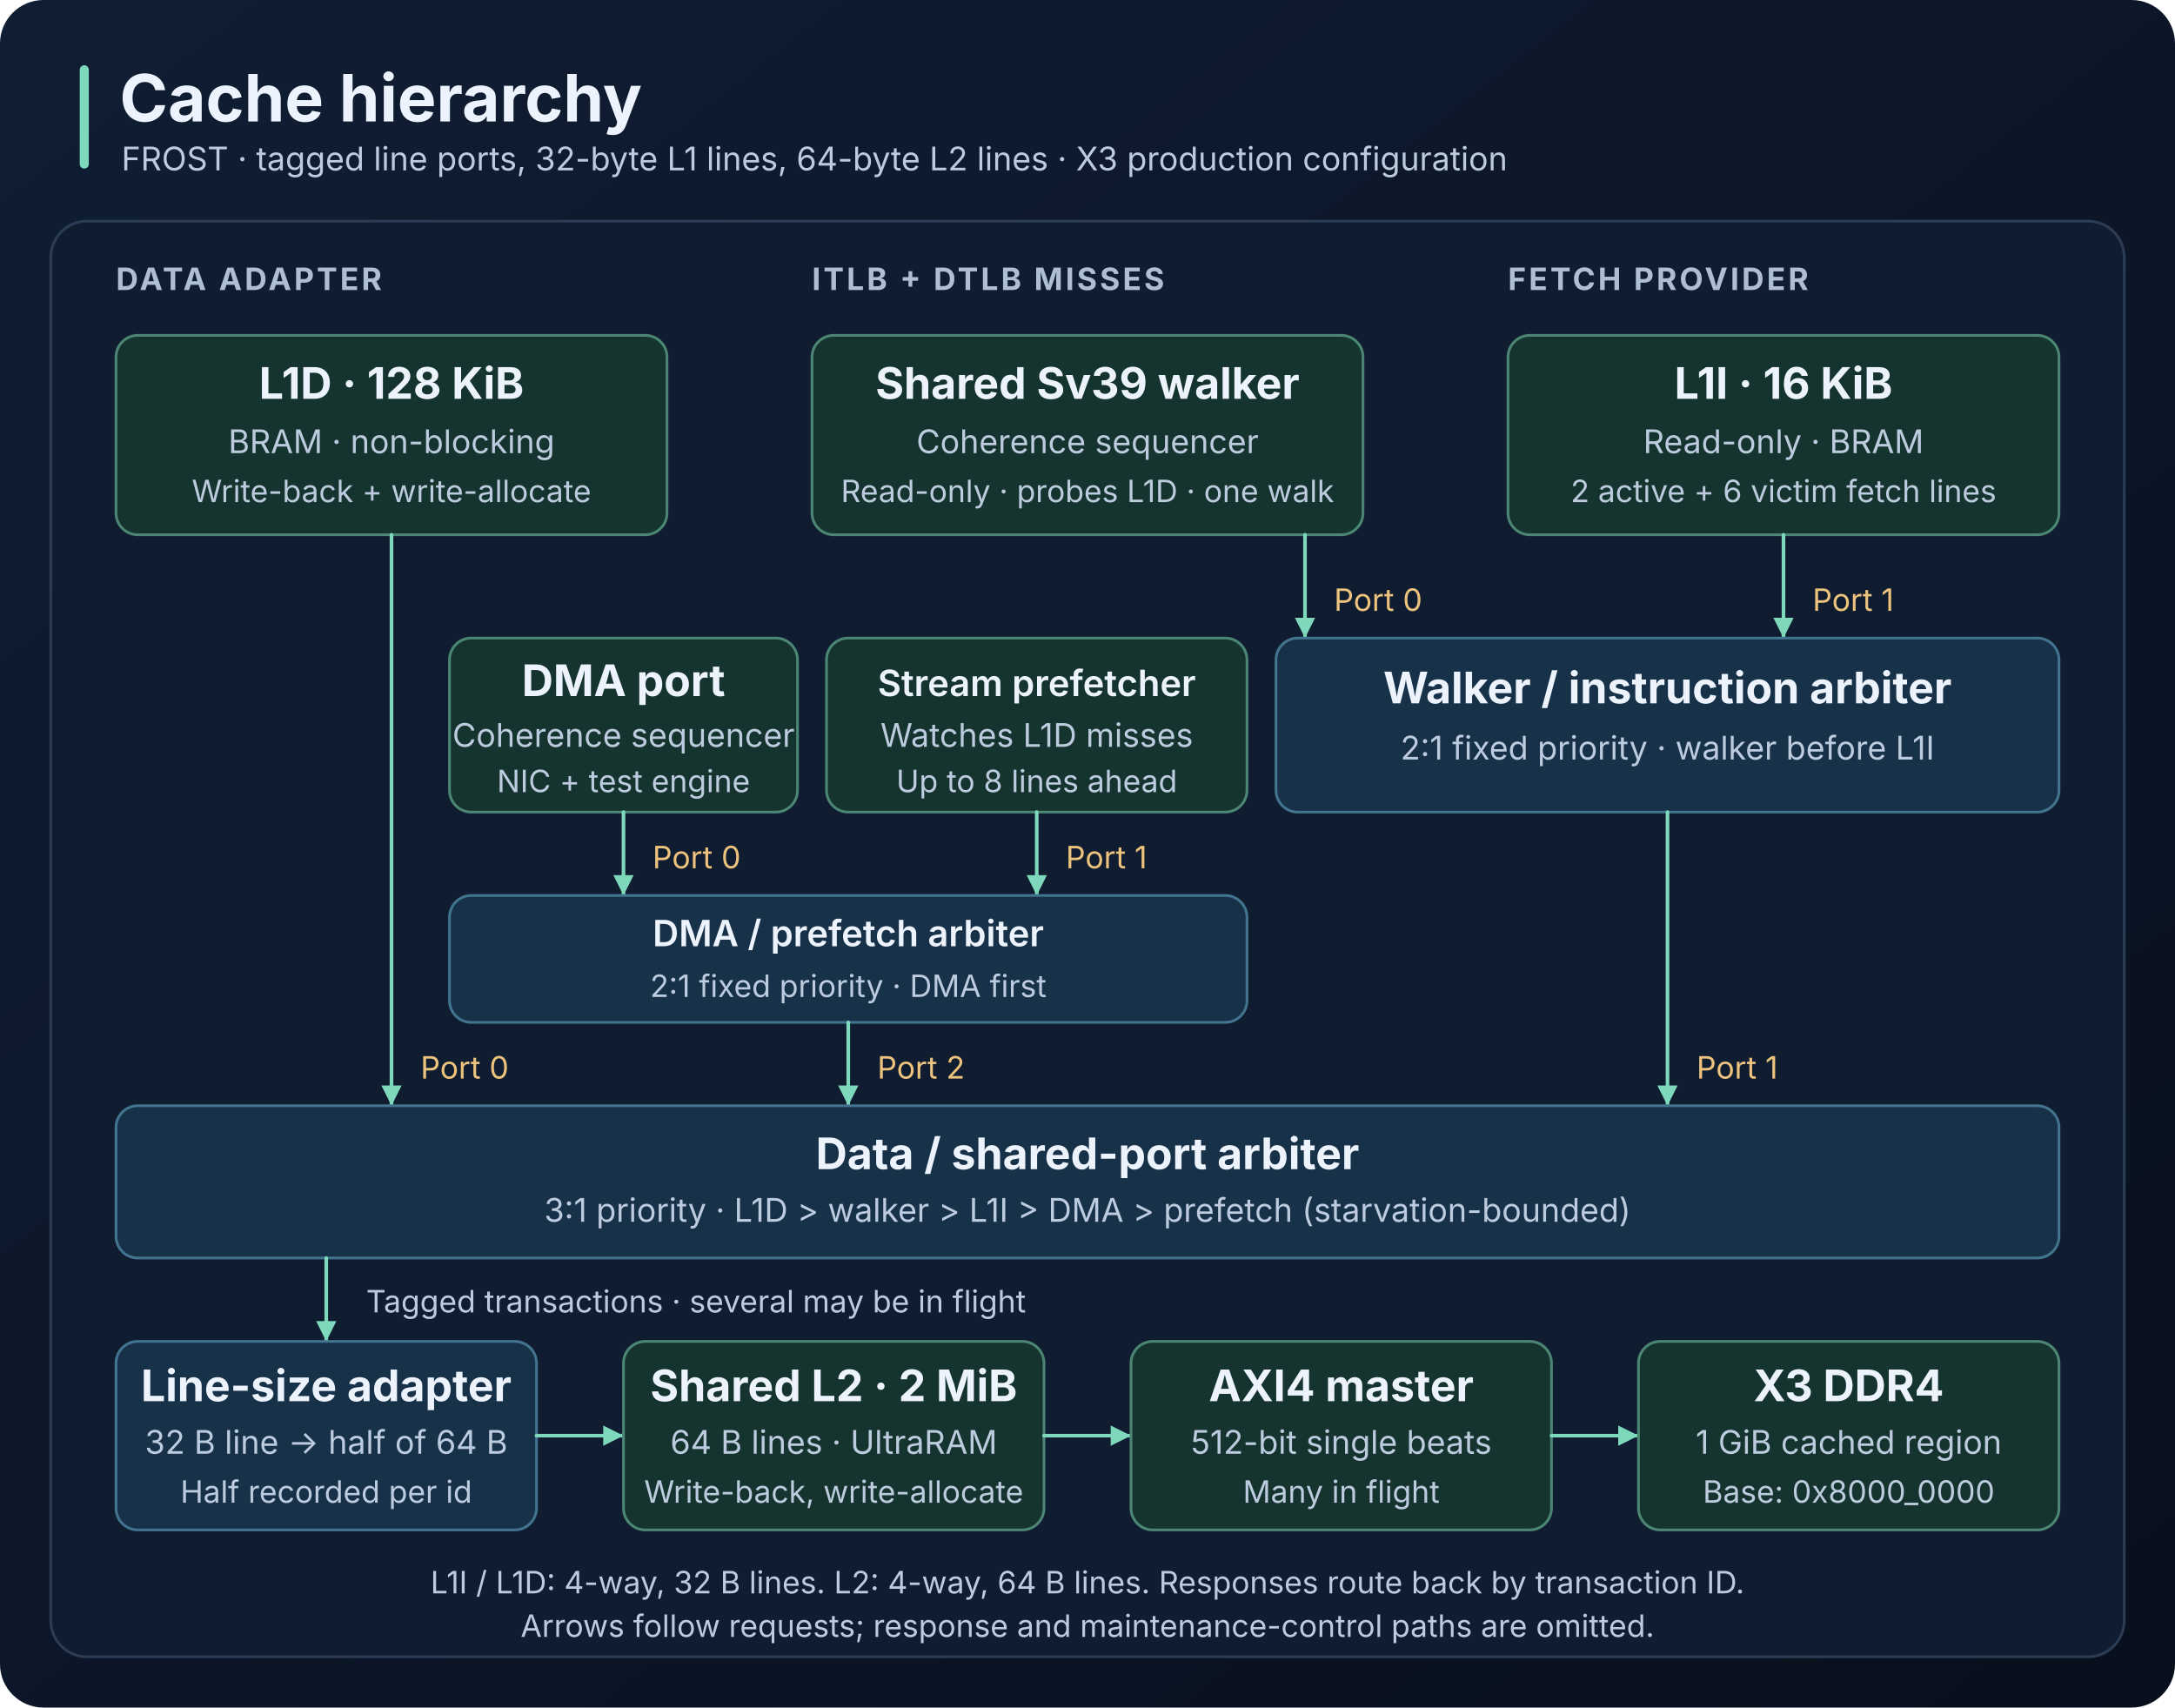
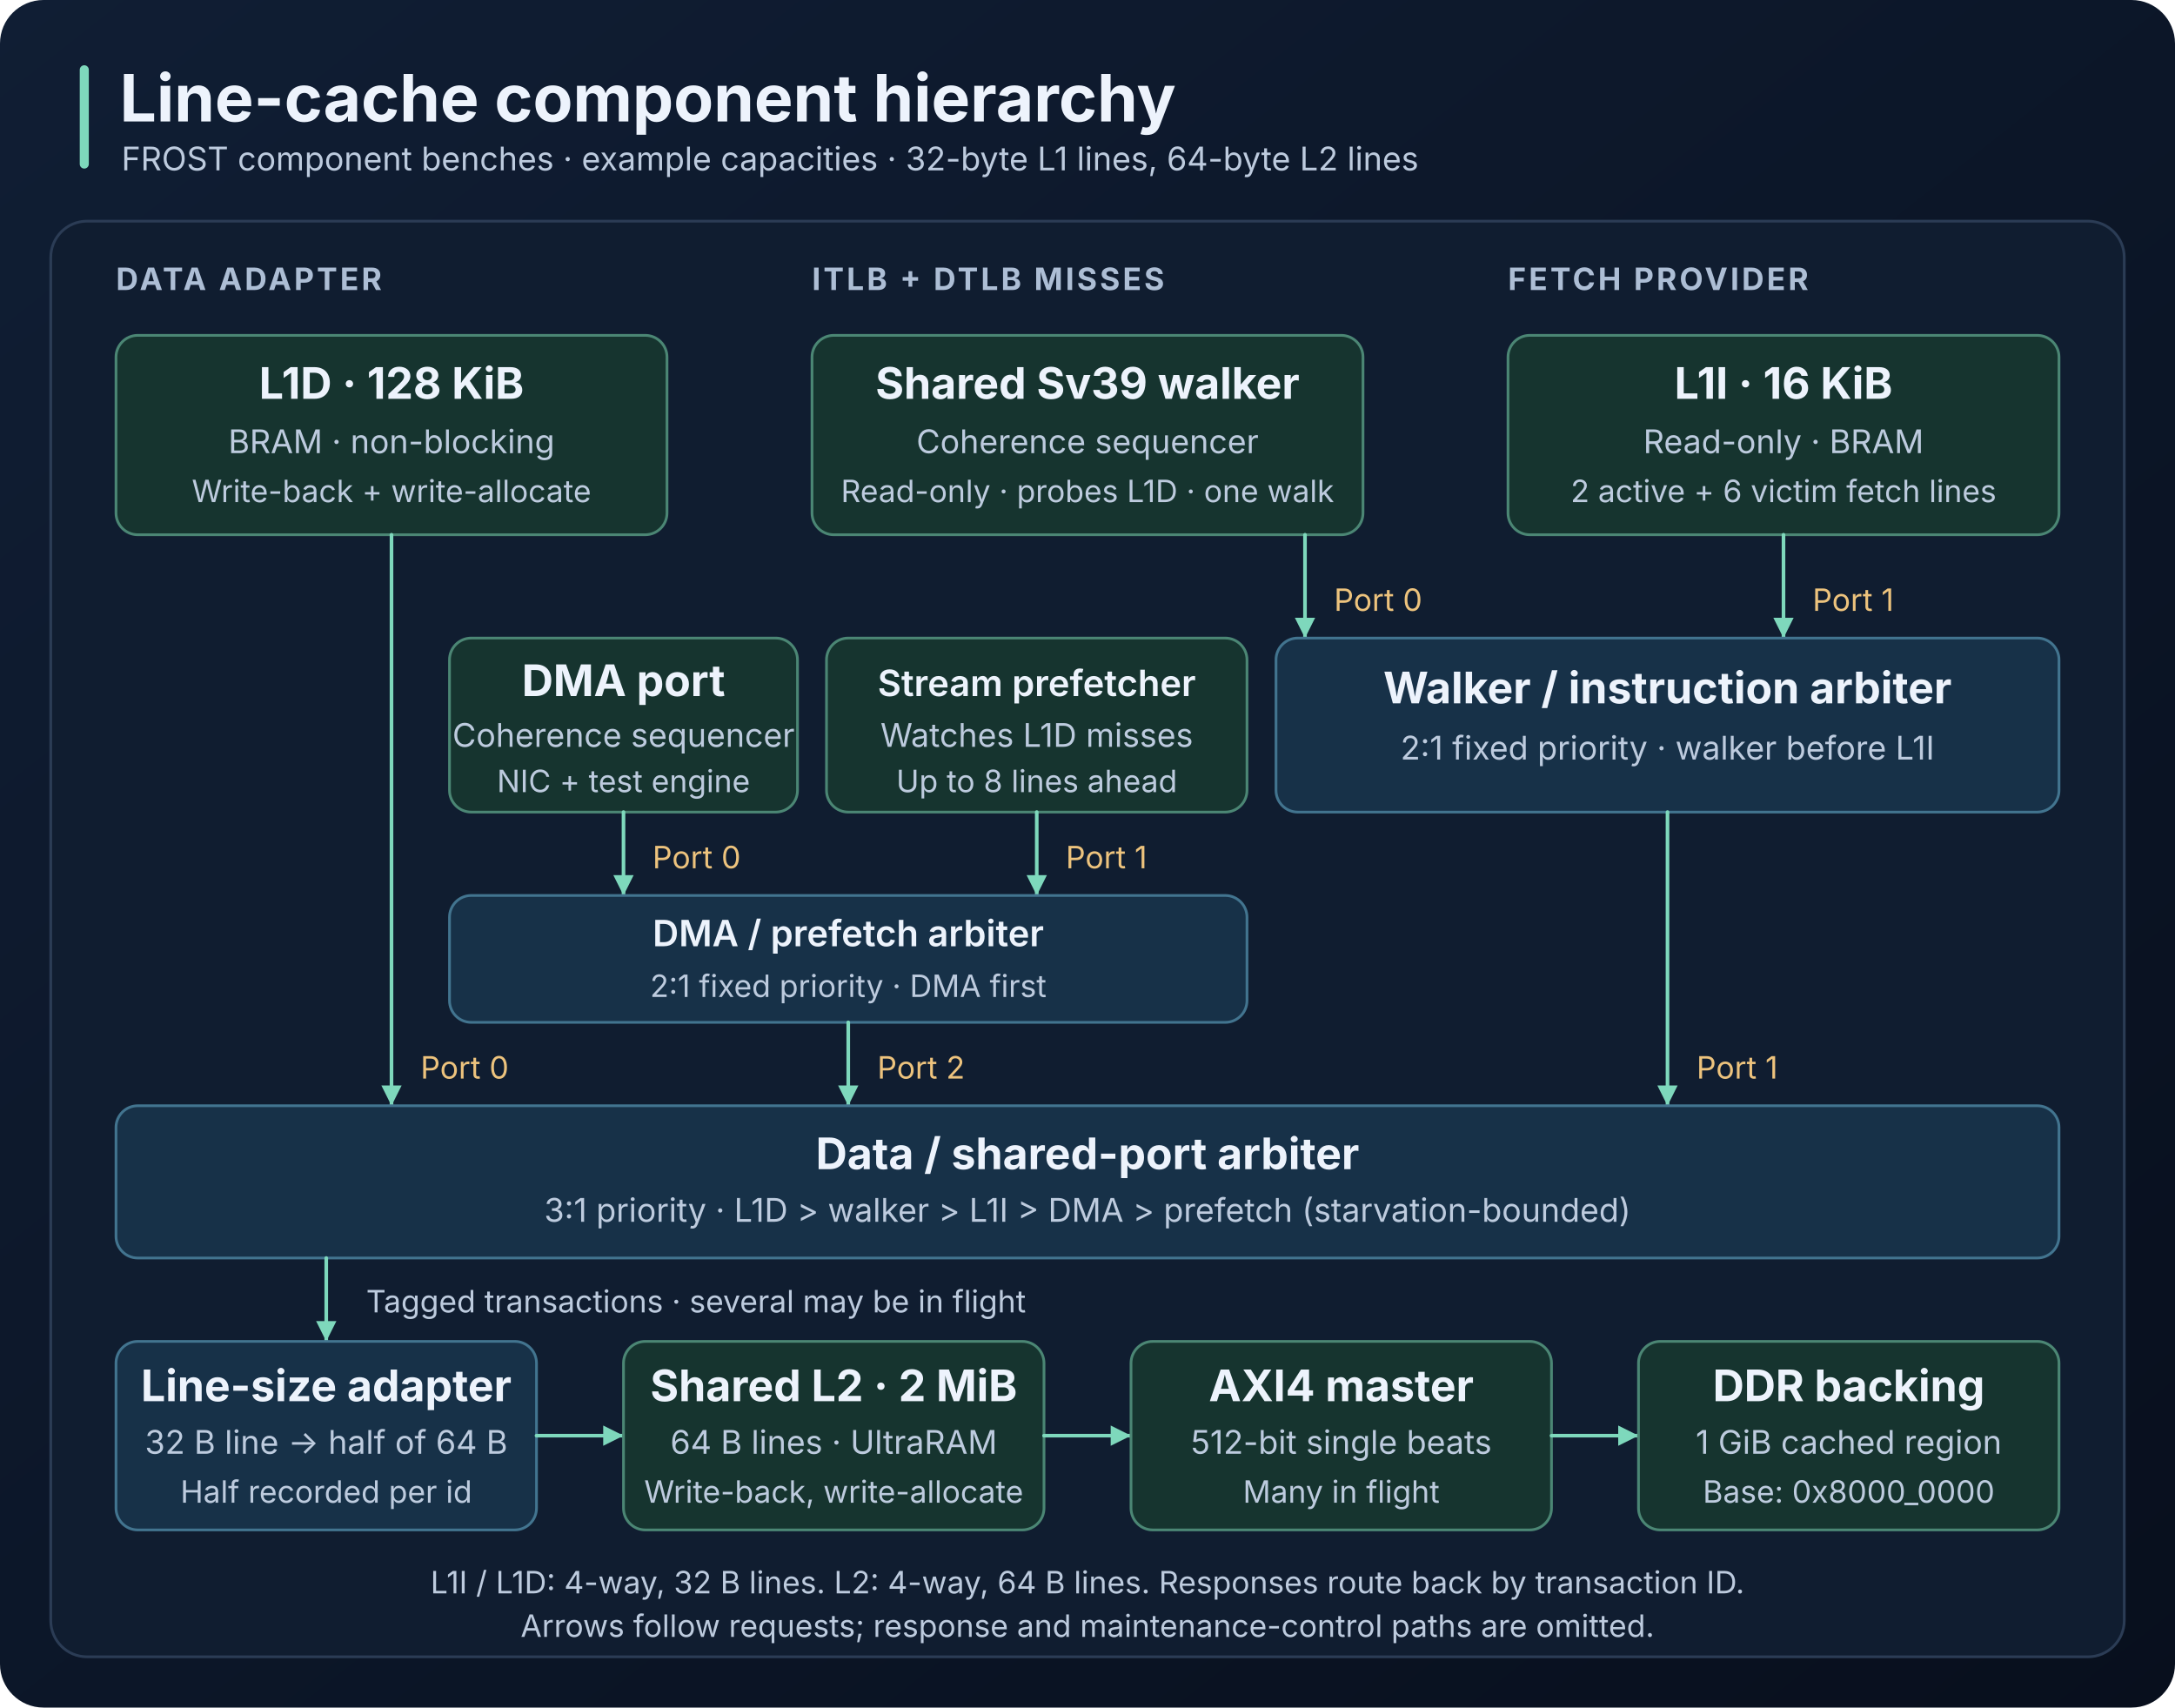
<svg xmlns="http://www.w3.org/2000/svg" width="1200" height="942" viewBox="0 0 1200 942" role="img" aria-labelledby="title desc">
  <defs>
    <linearGradient id="background" x2="1" y2="1">
      <stop stop-color="#101e34" />
      <stop offset="1" stop-color="#080f1d" />
    </linearGradient>
    <marker id="arrow" viewBox="0 0 10 10" refX="9" refY="5" markerWidth="7" markerHeight="7" orient="auto">
      <path d="M 1 1 L 9 5 L 1 9 Z" fill="#7ed8bc" />
    </marker>
    <style>
      text { font-family: -apple-system, BlinkMacSystemFont, "Segoe UI", sans-serif; fill: #edf3fc; }
      .heading { font-size: 24px; font-weight: 650; }
      .label { font-size: 20px; font-weight: 600; }
      .body { font-size: 18px; fill: #bdcbde; }
      .small { font-size: 17px; fill: #bdcbde; }
      .section { font-size: 17px; font-weight: 650; letter-spacing: 1.5px; fill: #adbed5; }
      .center { text-anchor: middle; }
      .panel { fill: #101d30; stroke: #2b3c55; stroke-width: 1.5; }
      .memory { fill: #16342f; stroke: #4b8674; stroke-width: 1.5; }
      .arbiter { fill: #173148; stroke: #42748f; stroke-width: 1.5; }
      .system { fill: #19273b; stroke: #4b607a; stroke-width: 1.5; }
      .link { fill: none; stroke: #7ed8bc; stroke-width: 2; stroke-linejoin: round; stroke-linecap: round; marker-end: url(#arrow); }
      .port { font-size: 17px; fill: #edc37d; }
    </style>
  </defs>
  <rect width="1200" height="942" rx="24" fill="url(#background)" />
  <rect x="44" y="36" width="5" height="57" rx="2.5" fill="#7ed8bc" />
-   <text x="66" y="67" font-size="36" font-weight="750">Cache hierarchy</text>
-   <text x="67" y="94" class="body">FROST · tagged line ports, 32-byte L1 lines, 64-byte L2 lines · X3 production configuration</text>
+   <text x="66" y="67" font-size="36" font-weight="750">Line-cache component hierarchy</text>
+   <text x="67" y="94" class="body">FROST component benches · example capacities · 32-byte L1 lines, 64-byte L2 lines</text>
  <rect x="28" y="122" width="1144" height="792" rx="20" class="panel" />
  <text x="64" y="160" class="section">DATA ADAPTER</text>
  <text x="448" y="160" class="section">ITLB + DTLB MISSES</text>
  <text x="832" y="160" class="section">FETCH PROVIDER</text>
  <g class="center">
    <rect x="64" y="185" width="304" height="110" rx="12" class="memory" />
    <text x="216" y="220" class="heading">L1D · 128 KiB</text>
    <text x="216" y="250" class="body">BRAM · non-blocking</text>
    <text x="216" y="277" class="small">Write-back + write-allocate</text>
    <rect x="448" y="185" width="304" height="110" rx="12" class="memory" />
    <text x="600" y="220" class="heading">Shared Sv39 walker</text>
    <text x="600" y="250" class="body">Coherence sequencer</text>
    <text x="600" y="277" class="small">Read-only · probes L1D · one walk</text>
    <rect x="832" y="185" width="304" height="110" rx="12" class="memory" />
    <text x="984" y="220" class="heading">L1I · 16 KiB</text>
    <text x="984" y="250" class="body">Read-only · BRAM</text>
    <text x="984" y="277" class="small">2 active + 6 victim fetch lines</text>
  </g>
  <path d="M 720 295 V 352" class="link" />
  <path d="M 984 295 V 352" class="link" />
  <text x="736" y="337" class="port">Port 0</text>
  <text x="1000" y="337" class="port">Port 1</text>
  <rect x="704" y="352" width="432" height="96" rx="12" class="arbiter" />
  <text x="920" y="388" class="heading center">Walker / instruction arbiter</text>
  <text x="920" y="419" class="body center">2:1 fixed priority · walker before L1I</text>
  <g class="center">
    <rect x="248" y="352" width="192" height="96" rx="12" class="memory" />
    <text x="344" y="384" class="heading">DMA port</text>
    <text x="344" y="412" class="body">Coherence sequencer</text>
    <text x="344" y="437" class="small">NIC + test engine</text>
    <rect x="456" y="352" width="232" height="96" rx="12" class="memory" />
    <text x="572" y="384" class="label">Stream prefetcher</text>
    <text x="572" y="412" class="body">Watches L1D misses</text>
    <text x="572" y="437" class="small">Up to 8 lines ahead</text>
  </g>
  <path d="M 344 448 V 494" class="link" />
  <path d="M 572 448 V 494" class="link" />
  <text x="360" y="479" class="port">Port 0</text>
  <text x="588" y="479" class="port">Port 1</text>
  <rect x="248" y="494" width="440" height="70" rx="12" class="arbiter" />
  <text x="468" y="522" class="label center">DMA / prefetch arbiter</text>
  <text x="468" y="550" class="small center">2:1 fixed priority · DMA first</text>
  <path d="M 216 295 V 610" class="link" />
  <path d="M 468 564 V 610" class="link" />
  <path d="M 920 448 V 610" class="link" />
  <text x="232" y="595" class="port">Port 0</text>
  <text x="484" y="595" class="port">Port 2</text>
  <text x="936" y="595" class="port">Port 1</text>
  <rect x="64" y="610" width="1072" height="84" rx="12" class="arbiter" />
  <text x="600" y="645" class="heading center">Data / shared-port arbiter</text>
  <text x="600" y="674" class="body center">3:1 priority · L1D &gt; walker &gt; L1I &gt; DMA &gt; prefetch (starvation-bounded)</text>
  <path d="M 180 694 V 740" class="link" />
  <text x="202" y="724" class="small">Tagged transactions · several may be in flight</text>
  <g class="center">
    <rect x="64" y="740" width="232" height="104" rx="12" class="arbiter" />
    <text x="180" y="773" class="heading">Line-size adapter</text>
    <text x="180" y="802" class="body">32 B line → half of 64 B</text>
    <text x="180" y="829" class="small">Half recorded per id</text>
    <path d="M 296 792 H 344" class="link" />
    <rect x="344" y="740" width="232" height="104" rx="12" class="memory" />
    <text x="460" y="773" class="heading">Shared L2 · 2 MiB</text>
    <text x="460" y="802" class="body">64 B lines · UltraRAM</text>
    <text x="460" y="829" class="small">Write-back, write-allocate</text>
    <path d="M 576 792 H 624" class="link" />
    <rect x="624" y="740" width="232" height="104" rx="12" class="memory" />
    <text x="740" y="773" class="heading">AXI4 master</text>
    <text x="740" y="802" class="body">512-bit single beats</text>
    <text x="740" y="829" class="small">Many in flight</text>
    <path d="M 856 792 H 904" class="link" />
    <rect x="904" y="740" width="232" height="104" rx="12" class="memory" />
-     <text x="1020" y="773" class="heading">X3 DDR4</text>
+     <text x="1020" y="773" class="heading">DDR backing</text>
    <text x="1020" y="802" class="body">1 GiB cached region</text>
    <text x="1020" y="829" class="small">Base: 0x8000_0000</text>
  </g>
  <text x="600" y="879" class="small center">L1I / L1D: 4-way, 32 B lines. L2: 4-way, 64 B lines. Responses route back by transaction ID.</text>
  <text x="600" y="903" class="small center">Arrows follow requests; response and maintenance-control paths are omitted.</text>
</svg>
